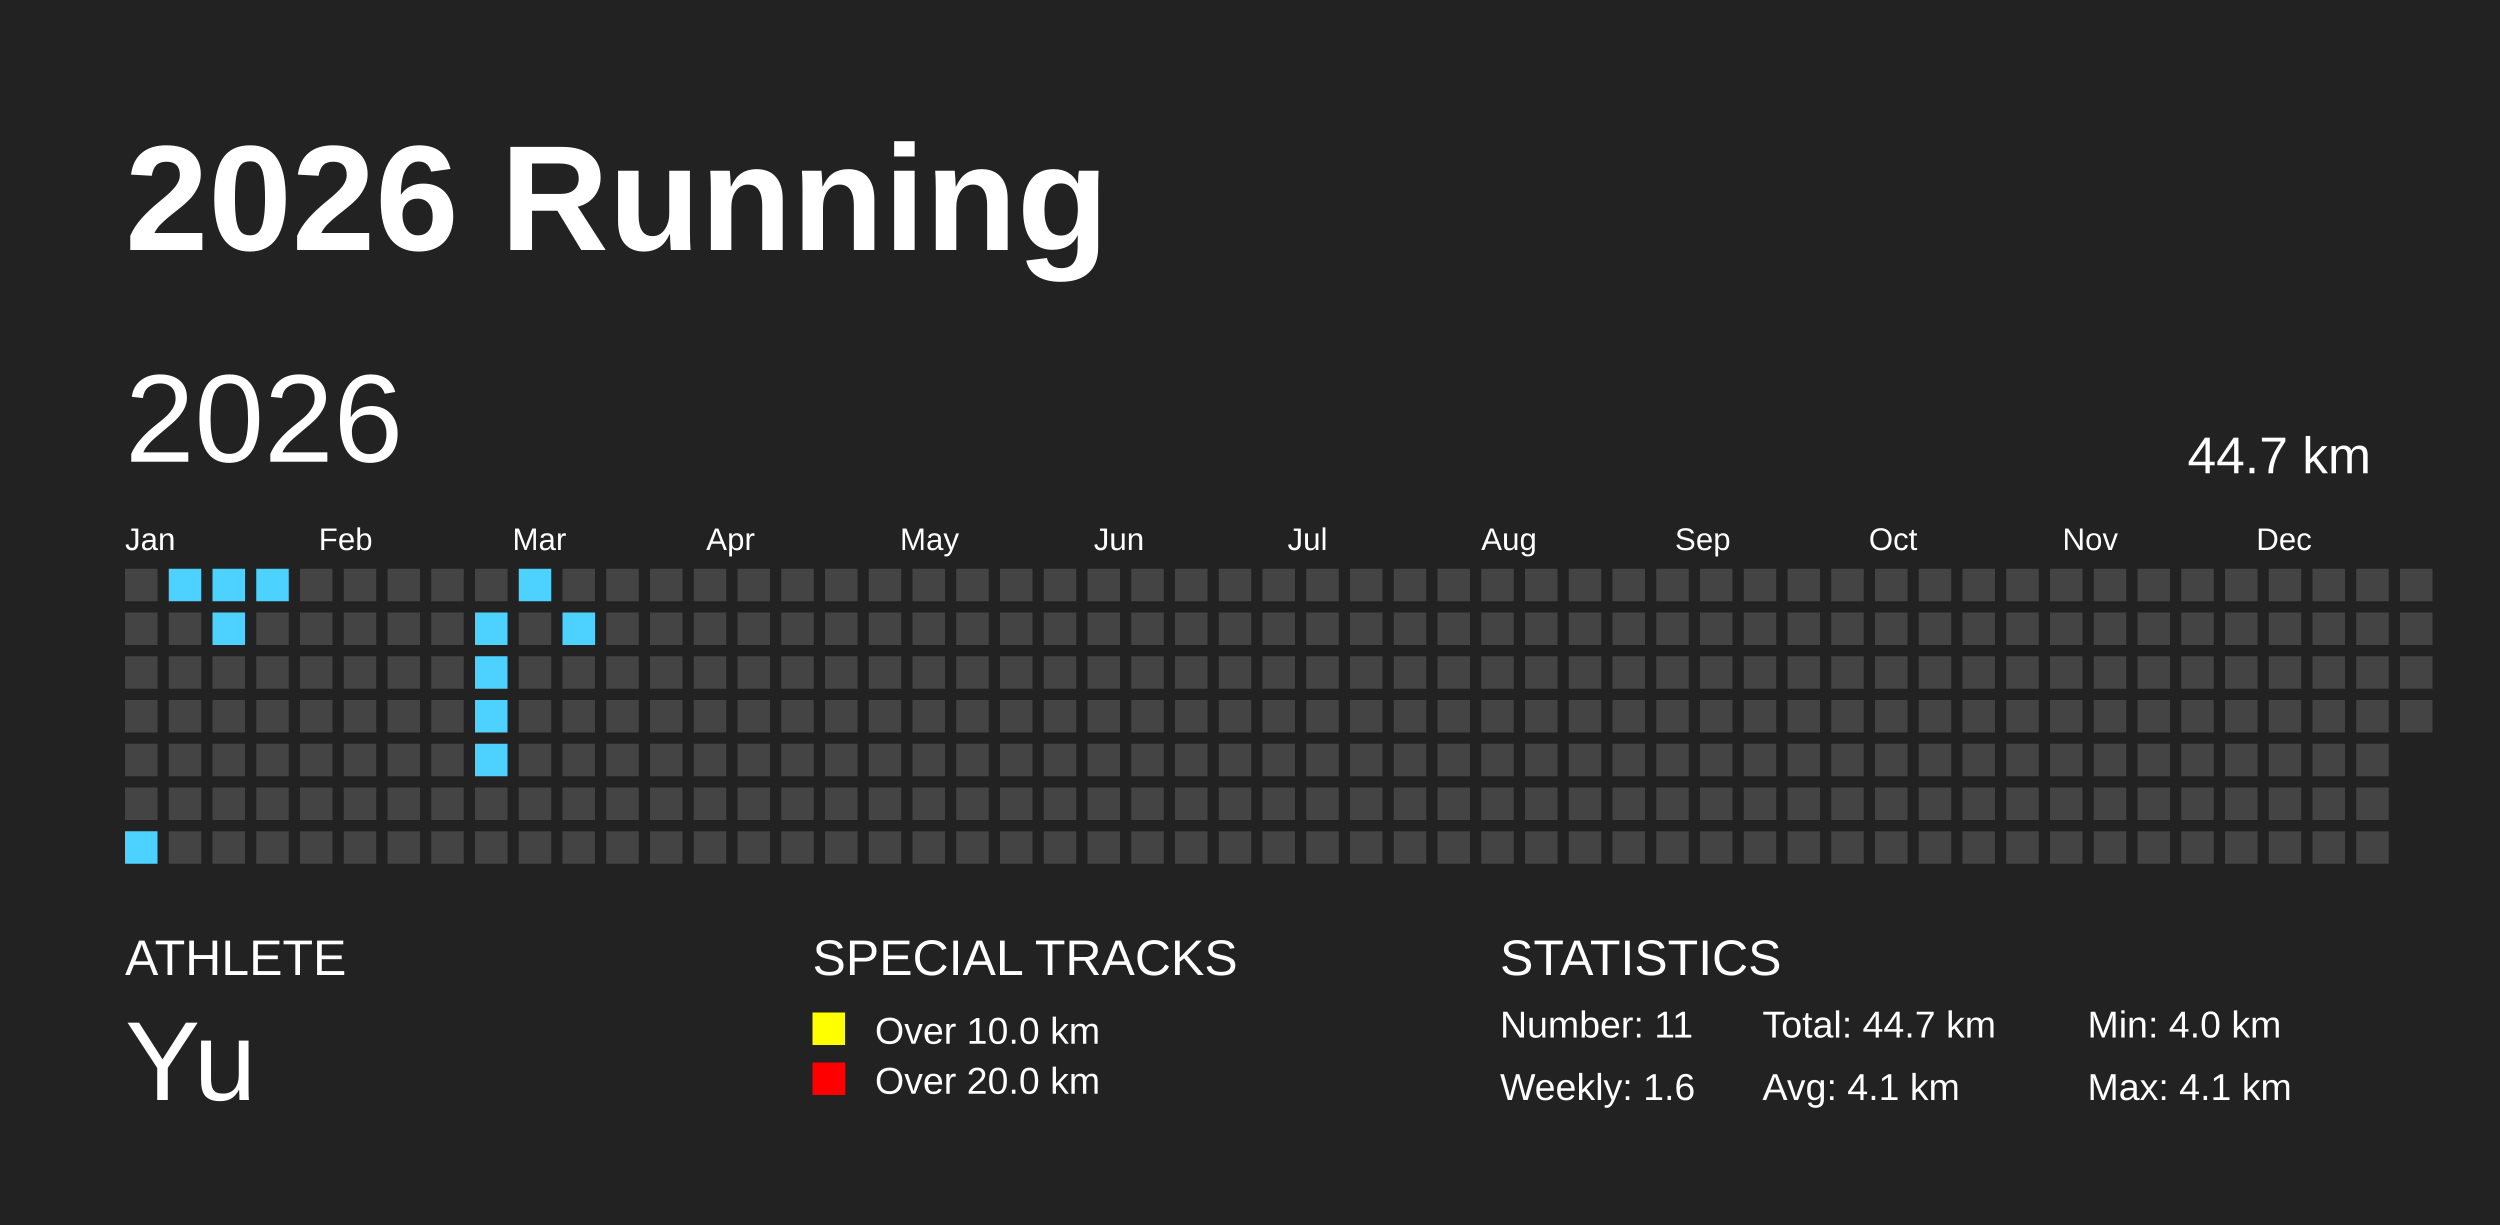
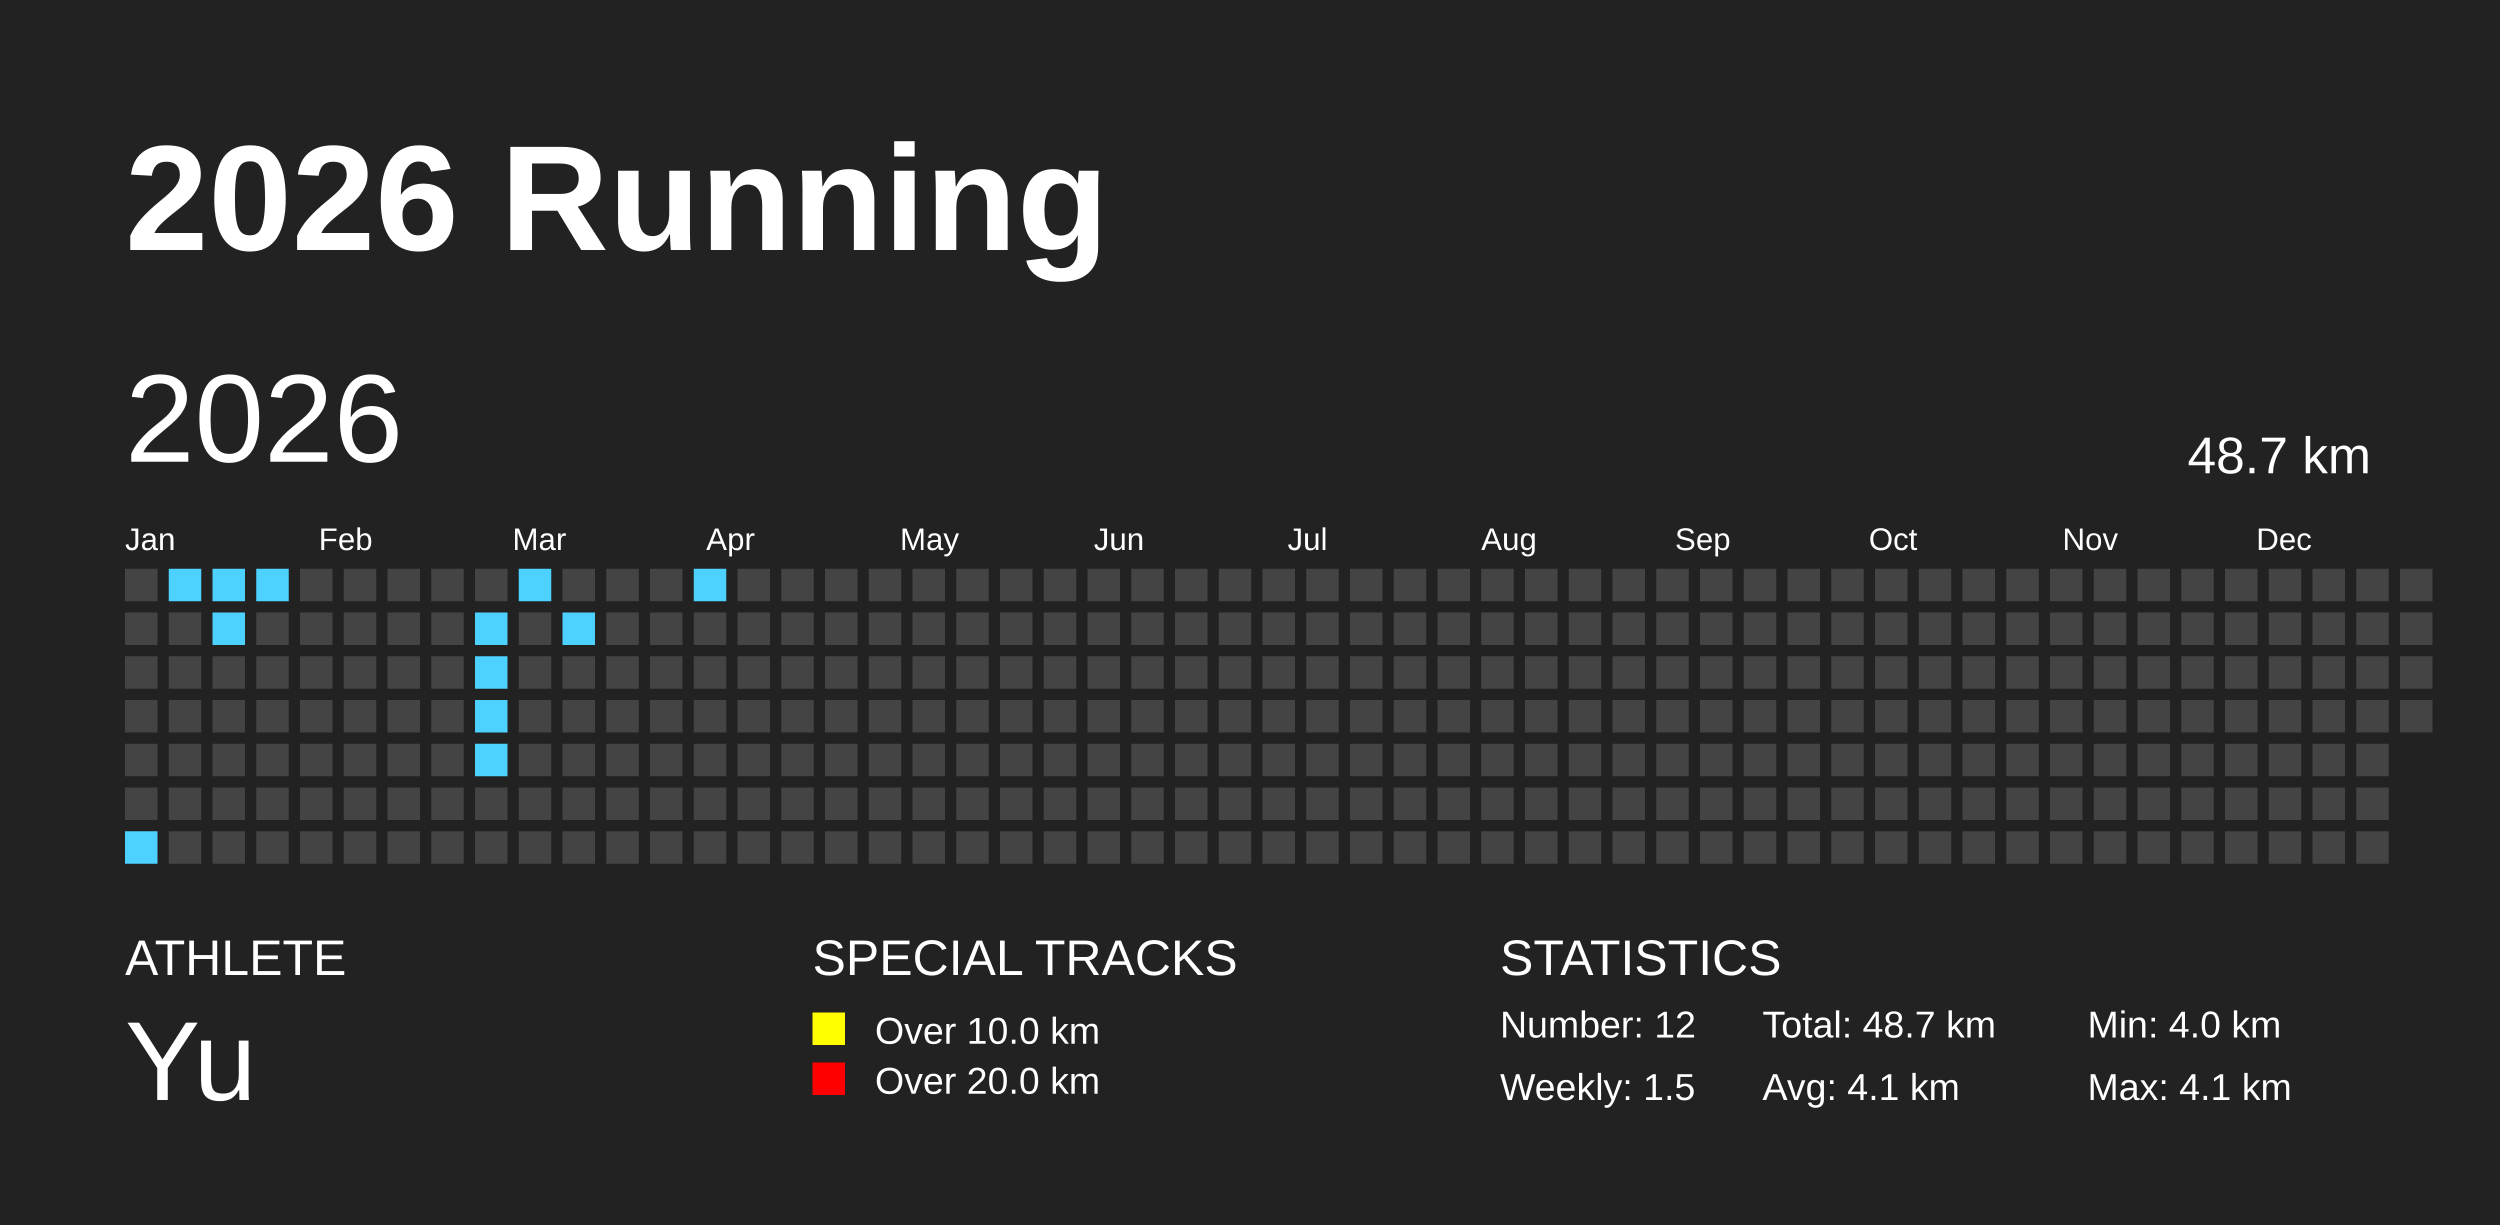
<svg xmlns="http://www.w3.org/2000/svg" baseProfile="full" height="98mm" version="1.1" viewBox="0,0,200,98" width="200mm">
  <defs />
  <rect fill="#222222" height="98" width="200" x="0" y="0" />
  <text fill="#FFFFFF" style="font-size:12px; font-family:Arial; font-weight:bold;" x="10" y="20">2026 Running</text>
  <text fill="#FFFFFF" style="font-size:4px; font-family:Arial" x="10" y="78">ATHLETE</text>
  <text fill="#FFFFFF" style="font-size:9px; font-family:Arial" x="10" y="88">Yu</text>
  <text fill="#FFFFFF" style="font-size:4px; font-family:Arial" x="65" y="78">SPECIAL TRACKS</text>
  <rect fill="yellow" height="2.6" width="2.6" x="65" y="81" />
  <text fill="#FFFFFF" style="font-size:3px; font-family:Arial" x="70" y="83.5">Over 10.0 km</text>
  <rect fill="red" height="2.6" width="2.6" x="65" y="85" />
  <text fill="#FFFFFF" style="font-size:3px; font-family:Arial" x="70" y="87.5">Over 20.0 km</text>
  <text fill="#FFFFFF" style="font-size:4px; font-family:Arial" x="120" y="78">STATISTICS</text>
-   <text fill="#FFFFFF" style="font-size:3px; font-family:Arial" x="120" y="83">Number: 11</text>
-   <text fill="#FFFFFF" style="font-size:3px; font-family:Arial" x="120" y="88">Weekly: 1.6</text>
-   <text fill="#FFFFFF" style="font-size:3px; font-family:Arial" x="141" y="83">Total: 44.7 km</text>
+   <text fill="#FFFFFF" style="font-size:3px; font-family:Arial" x="120" y="83">Number: 12</text>
+   <text fill="#FFFFFF" style="font-size:3px; font-family:Arial" x="120" y="88">Weekly: 1.5</text>
+   <text fill="#FFFFFF" style="font-size:3px; font-family:Arial" x="141" y="83">Total: 48.7 km</text>
  <text fill="#FFFFFF" style="font-size:3px; font-family:Arial" x="141" y="88">Avg: 4.1 km</text>
  <text fill="#FFFFFF" style="font-size:3px; font-family:Arial" x="167" y="83">Min: 4.0 km</text>
  <text fill="#FFFFFF" style="font-size:3px; font-family:Arial" x="167" y="88">Max: 4.1 km</text>
  <text dominant-baseline="hanging" fill="#FFFFFF" style="font-size:10.0px; font-family:Arial;" x="10" y="30">2026</text>
-   <text dominant-baseline="hanging" fill="#FFFFFF" style="font-size:4.125px; font-family:Arial;" x="175" y="35">44.7 km</text>
+   <text dominant-baseline="hanging" fill="#FFFFFF" style="font-size:4.125px; font-family:Arial;" x="175" y="35">48.7 km</text>
  <text fill="#FFFFFF" style="font-size:2.5px; font-family:Arial" x="10.0" y="44">Jan</text>
  <text fill="#FFFFFF" style="font-size:2.5px; font-family:Arial" x="25.5" y="44">Feb</text>
  <text fill="#FFFFFF" style="font-size:2.5px; font-family:Arial" x="41.0" y="44">Mar</text>
  <text fill="#FFFFFF" style="font-size:2.5px; font-family:Arial" x="56.5" y="44">Apr</text>
  <text fill="#FFFFFF" style="font-size:2.5px; font-family:Arial" x="72.0" y="44">May</text>
  <text fill="#FFFFFF" style="font-size:2.5px; font-family:Arial" x="87.5" y="44">Jun</text>
  <text fill="#FFFFFF" style="font-size:2.5px; font-family:Arial" x="103.0" y="44">Jul</text>
  <text fill="#FFFFFF" style="font-size:2.5px; font-family:Arial" x="118.5" y="44">Aug</text>
  <text fill="#FFFFFF" style="font-size:2.5px; font-family:Arial" x="134.0" y="44">Sep</text>
  <text fill="#FFFFFF" style="font-size:2.5px; font-family:Arial" x="149.5" y="44">Oct</text>
  <text fill="#FFFFFF" style="font-size:2.5px; font-family:Arial" x="165.0" y="44">Nov</text>
  <text fill="#FFFFFF" style="font-size:2.5px; font-family:Arial" x="180.5" y="44">Dec</text>
  <rect fill="#444444" height="2.6" width="2.6" x="10.0" y="45.5" />
  <rect fill="#444444" height="2.6" width="2.6" x="10.0" y="49.0" />
  <rect fill="#444444" height="2.6" width="2.6" x="10.0" y="52.5" />
  <rect fill="#444444" height="2.6" width="2.6" x="10.0" y="56.0" />
  <rect fill="#444444" height="2.6" width="2.6" x="10.0" y="59.5" />
  <rect fill="#444444" height="2.6" width="2.6" x="10.0" y="63.0" />
  <rect fill="#4DD2FF" height="2.6" width="2.6" x="10.0" y="66.5" />
  <rect fill="#4DD2FF" height="2.6" width="2.6" x="13.5" y="45.5" />
  <rect fill="#444444" height="2.6" width="2.6" x="13.5" y="49.0" />
  <rect fill="#444444" height="2.6" width="2.6" x="13.5" y="52.5" />
  <rect fill="#444444" height="2.6" width="2.6" x="13.5" y="56.0" />
  <rect fill="#444444" height="2.6" width="2.6" x="13.5" y="59.5" />
  <rect fill="#444444" height="2.6" width="2.6" x="13.5" y="63.0" />
  <rect fill="#444444" height="2.6" width="2.6" x="13.5" y="66.5" />
  <rect fill="#4DD2FF" height="2.6" width="2.6" x="17.0" y="45.5" />
  <rect fill="#4DD2FF" height="2.6" width="2.6" x="17.0" y="49.0" />
  <rect fill="#444444" height="2.6" width="2.6" x="17.0" y="52.5" />
  <rect fill="#444444" height="2.6" width="2.6" x="17.0" y="56.0" />
  <rect fill="#444444" height="2.6" width="2.6" x="17.0" y="59.5" />
  <rect fill="#444444" height="2.6" width="2.6" x="17.0" y="63.0" />
  <rect fill="#444444" height="2.6" width="2.6" x="17.0" y="66.5" />
  <rect fill="#4DD2FF" height="2.6" width="2.6" x="20.5" y="45.5" />
  <rect fill="#444444" height="2.6" width="2.6" x="20.5" y="49.0" />
  <rect fill="#444444" height="2.6" width="2.6" x="20.5" y="52.5" />
  <rect fill="#444444" height="2.6" width="2.6" x="20.5" y="56.0" />
  <rect fill="#444444" height="2.6" width="2.6" x="20.5" y="59.5" />
  <rect fill="#444444" height="2.6" width="2.6" x="20.5" y="63.0" />
  <rect fill="#444444" height="2.6" width="2.6" x="20.5" y="66.5" />
  <rect fill="#444444" height="2.6" width="2.6" x="24.0" y="45.5" />
  <rect fill="#444444" height="2.6" width="2.6" x="24.0" y="49.0" />
  <rect fill="#444444" height="2.6" width="2.6" x="24.0" y="52.5" />
  <rect fill="#444444" height="2.6" width="2.6" x="24.0" y="56.0" />
  <rect fill="#444444" height="2.6" width="2.6" x="24.0" y="59.5" />
  <rect fill="#444444" height="2.6" width="2.6" x="24.0" y="63.0" />
  <rect fill="#444444" height="2.6" width="2.6" x="24.0" y="66.5" />
  <rect fill="#444444" height="2.6" width="2.6" x="27.5" y="45.5" />
  <rect fill="#444444" height="2.6" width="2.6" x="27.5" y="49.0" />
  <rect fill="#444444" height="2.6" width="2.6" x="27.5" y="52.5" />
  <rect fill="#444444" height="2.6" width="2.6" x="27.5" y="56.0" />
  <rect fill="#444444" height="2.6" width="2.6" x="27.5" y="59.5" />
  <rect fill="#444444" height="2.6" width="2.6" x="27.5" y="63.0" />
  <rect fill="#444444" height="2.6" width="2.6" x="27.5" y="66.5" />
  <rect fill="#444444" height="2.6" width="2.6" x="31.0" y="45.5" />
  <rect fill="#444444" height="2.6" width="2.6" x="31.0" y="49.0" />
  <rect fill="#444444" height="2.6" width="2.6" x="31.0" y="52.5" />
  <rect fill="#444444" height="2.6" width="2.6" x="31.0" y="56.0" />
  <rect fill="#444444" height="2.6" width="2.6" x="31.0" y="59.5" />
  <rect fill="#444444" height="2.6" width="2.6" x="31.0" y="63.0" />
  <rect fill="#444444" height="2.6" width="2.6" x="31.0" y="66.5" />
  <rect fill="#444444" height="2.6" width="2.6" x="34.5" y="45.5" />
  <rect fill="#444444" height="2.6" width="2.6" x="34.5" y="49.0" />
  <rect fill="#444444" height="2.6" width="2.6" x="34.5" y="52.5" />
  <rect fill="#444444" height="2.6" width="2.6" x="34.5" y="56.0" />
  <rect fill="#444444" height="2.6" width="2.6" x="34.5" y="59.5" />
  <rect fill="#444444" height="2.6" width="2.6" x="34.5" y="63.0" />
  <rect fill="#444444" height="2.6" width="2.6" x="34.5" y="66.5" />
  <rect fill="#444444" height="2.6" width="2.6" x="38.0" y="45.5" />
  <rect fill="#4DD2FF" height="2.6" width="2.6" x="38.0" y="49.0" />
  <rect fill="#4DD2FF" height="2.6" width="2.6" x="38.0" y="52.5" />
  <rect fill="#4DD2FF" height="2.6" width="2.6" x="38.0" y="56.0" />
  <rect fill="#4DD2FF" height="2.6" width="2.6" x="38.0" y="59.5" />
  <rect fill="#444444" height="2.6" width="2.6" x="38.0" y="63.0" />
  <rect fill="#444444" height="2.6" width="2.6" x="38.0" y="66.5" />
  <rect fill="#4DD2FF" height="2.6" width="2.6" x="41.5" y="45.5" />
  <rect fill="#444444" height="2.6" width="2.6" x="41.5" y="49.0" />
  <rect fill="#444444" height="2.6" width="2.6" x="41.5" y="52.5" />
  <rect fill="#444444" height="2.6" width="2.6" x="41.5" y="56.0" />
  <rect fill="#444444" height="2.6" width="2.6" x="41.5" y="59.5" />
  <rect fill="#444444" height="2.6" width="2.6" x="41.5" y="63.0" />
  <rect fill="#444444" height="2.6" width="2.6" x="41.5" y="66.5" />
  <rect fill="#444444" height="2.6" width="2.6" x="45.0" y="45.5" />
  <rect fill="#4DD2FF" height="2.6" width="2.6" x="45.0" y="49.0" />
  <rect fill="#444444" height="2.6" width="2.6" x="45.0" y="52.5" />
  <rect fill="#444444" height="2.6" width="2.6" x="45.0" y="56.0" />
  <rect fill="#444444" height="2.6" width="2.6" x="45.0" y="59.5" />
  <rect fill="#444444" height="2.6" width="2.6" x="45.0" y="63.0" />
  <rect fill="#444444" height="2.6" width="2.6" x="45.0" y="66.5" />
  <rect fill="#444444" height="2.6" width="2.6" x="48.5" y="45.5" />
  <rect fill="#444444" height="2.6" width="2.6" x="48.5" y="49.0" />
  <rect fill="#444444" height="2.6" width="2.6" x="48.5" y="52.5" />
  <rect fill="#444444" height="2.6" width="2.6" x="48.5" y="56.0" />
  <rect fill="#444444" height="2.6" width="2.6" x="48.5" y="59.5" />
  <rect fill="#444444" height="2.6" width="2.6" x="48.5" y="63.0" />
  <rect fill="#444444" height="2.6" width="2.6" x="48.5" y="66.5" />
  <rect fill="#444444" height="2.6" width="2.6" x="52.0" y="45.5" />
  <rect fill="#444444" height="2.6" width="2.6" x="52.0" y="49.0" />
  <rect fill="#444444" height="2.6" width="2.6" x="52.0" y="52.5" />
  <rect fill="#444444" height="2.6" width="2.6" x="52.0" y="56.0" />
  <rect fill="#444444" height="2.6" width="2.6" x="52.0" y="59.5" />
  <rect fill="#444444" height="2.6" width="2.6" x="52.0" y="63.0" />
  <rect fill="#444444" height="2.6" width="2.6" x="52.0" y="66.5" />
-   <rect fill="#444444" height="2.6" width="2.6" x="55.5" y="45.5" />
+   <rect fill="#4DD2FF" height="2.6" width="2.6" x="55.5" y="45.5" />
  <rect fill="#444444" height="2.6" width="2.6" x="55.5" y="49.0" />
  <rect fill="#444444" height="2.6" width="2.6" x="55.5" y="52.5" />
  <rect fill="#444444" height="2.6" width="2.6" x="55.5" y="56.0" />
  <rect fill="#444444" height="2.6" width="2.6" x="55.5" y="59.5" />
  <rect fill="#444444" height="2.6" width="2.6" x="55.5" y="63.0" />
  <rect fill="#444444" height="2.6" width="2.6" x="55.5" y="66.5" />
  <rect fill="#444444" height="2.6" width="2.6" x="59.0" y="45.5" />
  <rect fill="#444444" height="2.6" width="2.6" x="59.0" y="49.0" />
  <rect fill="#444444" height="2.6" width="2.6" x="59.0" y="52.5" />
  <rect fill="#444444" height="2.6" width="2.6" x="59.0" y="56.0" />
  <rect fill="#444444" height="2.6" width="2.6" x="59.0" y="59.5" />
  <rect fill="#444444" height="2.6" width="2.6" x="59.0" y="63.0" />
  <rect fill="#444444" height="2.6" width="2.6" x="59.0" y="66.5" />
  <rect fill="#444444" height="2.6" width="2.6" x="62.5" y="45.5" />
  <rect fill="#444444" height="2.6" width="2.6" x="62.5" y="49.0" />
  <rect fill="#444444" height="2.6" width="2.6" x="62.5" y="52.5" />
  <rect fill="#444444" height="2.6" width="2.6" x="62.5" y="56.0" />
  <rect fill="#444444" height="2.6" width="2.6" x="62.5" y="59.5" />
  <rect fill="#444444" height="2.6" width="2.6" x="62.5" y="63.0" />
  <rect fill="#444444" height="2.6" width="2.6" x="62.5" y="66.5" />
  <rect fill="#444444" height="2.6" width="2.6" x="66.0" y="45.5" />
  <rect fill="#444444" height="2.6" width="2.6" x="66.0" y="49.0" />
  <rect fill="#444444" height="2.6" width="2.6" x="66.0" y="52.5" />
  <rect fill="#444444" height="2.6" width="2.6" x="66.0" y="56.0" />
  <rect fill="#444444" height="2.6" width="2.6" x="66.0" y="59.5" />
  <rect fill="#444444" height="2.6" width="2.6" x="66.0" y="63.0" />
  <rect fill="#444444" height="2.6" width="2.6" x="66.0" y="66.5" />
  <rect fill="#444444" height="2.6" width="2.6" x="69.5" y="45.5" />
  <rect fill="#444444" height="2.6" width="2.6" x="69.5" y="49.0" />
  <rect fill="#444444" height="2.6" width="2.6" x="69.5" y="52.5" />
  <rect fill="#444444" height="2.6" width="2.6" x="69.5" y="56.0" />
  <rect fill="#444444" height="2.6" width="2.6" x="69.5" y="59.5" />
  <rect fill="#444444" height="2.6" width="2.6" x="69.5" y="63.0" />
  <rect fill="#444444" height="2.6" width="2.6" x="69.5" y="66.5" />
  <rect fill="#444444" height="2.6" width="2.6" x="73.0" y="45.5" />
  <rect fill="#444444" height="2.6" width="2.6" x="73.0" y="49.0" />
  <rect fill="#444444" height="2.6" width="2.6" x="73.0" y="52.5" />
  <rect fill="#444444" height="2.6" width="2.6" x="73.0" y="56.0" />
  <rect fill="#444444" height="2.6" width="2.6" x="73.0" y="59.5" />
  <rect fill="#444444" height="2.6" width="2.6" x="73.0" y="63.0" />
  <rect fill="#444444" height="2.6" width="2.6" x="73.0" y="66.5" />
  <rect fill="#444444" height="2.6" width="2.6" x="76.5" y="45.5" />
  <rect fill="#444444" height="2.6" width="2.6" x="76.5" y="49.0" />
  <rect fill="#444444" height="2.6" width="2.6" x="76.5" y="52.5" />
  <rect fill="#444444" height="2.6" width="2.6" x="76.5" y="56.0" />
  <rect fill="#444444" height="2.6" width="2.6" x="76.5" y="59.5" />
  <rect fill="#444444" height="2.6" width="2.6" x="76.5" y="63.0" />
  <rect fill="#444444" height="2.6" width="2.6" x="76.5" y="66.5" />
  <rect fill="#444444" height="2.6" width="2.6" x="80.0" y="45.5" />
  <rect fill="#444444" height="2.6" width="2.6" x="80.0" y="49.0" />
  <rect fill="#444444" height="2.6" width="2.6" x="80.0" y="52.5" />
  <rect fill="#444444" height="2.6" width="2.6" x="80.0" y="56.0" />
  <rect fill="#444444" height="2.6" width="2.6" x="80.0" y="59.5" />
  <rect fill="#444444" height="2.6" width="2.6" x="80.0" y="63.0" />
  <rect fill="#444444" height="2.6" width="2.6" x="80.0" y="66.5" />
  <rect fill="#444444" height="2.6" width="2.6" x="83.5" y="45.5" />
  <rect fill="#444444" height="2.6" width="2.6" x="83.5" y="49.0" />
  <rect fill="#444444" height="2.6" width="2.6" x="83.5" y="52.5" />
  <rect fill="#444444" height="2.6" width="2.6" x="83.5" y="56.0" />
  <rect fill="#444444" height="2.6" width="2.6" x="83.5" y="59.5" />
  <rect fill="#444444" height="2.6" width="2.6" x="83.5" y="63.0" />
  <rect fill="#444444" height="2.6" width="2.6" x="83.5" y="66.5" />
  <rect fill="#444444" height="2.6" width="2.6" x="87.0" y="45.5" />
  <rect fill="#444444" height="2.6" width="2.6" x="87.0" y="49.0" />
  <rect fill="#444444" height="2.6" width="2.6" x="87.0" y="52.5" />
  <rect fill="#444444" height="2.6" width="2.6" x="87.0" y="56.0" />
  <rect fill="#444444" height="2.6" width="2.6" x="87.0" y="59.5" />
  <rect fill="#444444" height="2.6" width="2.6" x="87.0" y="63.0" />
  <rect fill="#444444" height="2.6" width="2.6" x="87.0" y="66.5" />
  <rect fill="#444444" height="2.6" width="2.6" x="90.5" y="45.5" />
  <rect fill="#444444" height="2.6" width="2.6" x="90.5" y="49.0" />
  <rect fill="#444444" height="2.6" width="2.6" x="90.5" y="52.5" />
  <rect fill="#444444" height="2.6" width="2.6" x="90.5" y="56.0" />
  <rect fill="#444444" height="2.6" width="2.6" x="90.5" y="59.5" />
  <rect fill="#444444" height="2.6" width="2.6" x="90.5" y="63.0" />
  <rect fill="#444444" height="2.6" width="2.6" x="90.5" y="66.5" />
  <rect fill="#444444" height="2.6" width="2.6" x="94.0" y="45.5" />
  <rect fill="#444444" height="2.6" width="2.6" x="94.0" y="49.0" />
  <rect fill="#444444" height="2.6" width="2.6" x="94.0" y="52.5" />
  <rect fill="#444444" height="2.6" width="2.6" x="94.0" y="56.0" />
  <rect fill="#444444" height="2.6" width="2.6" x="94.0" y="59.5" />
  <rect fill="#444444" height="2.6" width="2.6" x="94.0" y="63.0" />
  <rect fill="#444444" height="2.6" width="2.6" x="94.0" y="66.5" />
  <rect fill="#444444" height="2.6" width="2.6" x="97.5" y="45.5" />
  <rect fill="#444444" height="2.6" width="2.6" x="97.5" y="49.0" />
  <rect fill="#444444" height="2.6" width="2.6" x="97.5" y="52.5" />
  <rect fill="#444444" height="2.6" width="2.6" x="97.5" y="56.0" />
  <rect fill="#444444" height="2.6" width="2.6" x="97.5" y="59.5" />
  <rect fill="#444444" height="2.6" width="2.6" x="97.5" y="63.0" />
  <rect fill="#444444" height="2.6" width="2.6" x="97.5" y="66.5" />
  <rect fill="#444444" height="2.6" width="2.6" x="101.0" y="45.5" />
  <rect fill="#444444" height="2.6" width="2.6" x="101.0" y="49.0" />
  <rect fill="#444444" height="2.6" width="2.6" x="101.0" y="52.5" />
  <rect fill="#444444" height="2.6" width="2.6" x="101.0" y="56.0" />
  <rect fill="#444444" height="2.6" width="2.6" x="101.0" y="59.5" />
  <rect fill="#444444" height="2.6" width="2.6" x="101.0" y="63.0" />
  <rect fill="#444444" height="2.6" width="2.6" x="101.0" y="66.5" />
  <rect fill="#444444" height="2.6" width="2.6" x="104.5" y="45.5" />
  <rect fill="#444444" height="2.6" width="2.6" x="104.5" y="49.0" />
  <rect fill="#444444" height="2.6" width="2.6" x="104.5" y="52.5" />
  <rect fill="#444444" height="2.6" width="2.6" x="104.5" y="56.0" />
  <rect fill="#444444" height="2.6" width="2.6" x="104.5" y="59.5" />
  <rect fill="#444444" height="2.6" width="2.6" x="104.5" y="63.0" />
  <rect fill="#444444" height="2.6" width="2.6" x="104.5" y="66.5" />
  <rect fill="#444444" height="2.6" width="2.6" x="108.0" y="45.5" />
  <rect fill="#444444" height="2.6" width="2.6" x="108.0" y="49.0" />
  <rect fill="#444444" height="2.6" width="2.6" x="108.0" y="52.5" />
  <rect fill="#444444" height="2.6" width="2.6" x="108.0" y="56.0" />
  <rect fill="#444444" height="2.6" width="2.6" x="108.0" y="59.5" />
  <rect fill="#444444" height="2.6" width="2.6" x="108.0" y="63.0" />
  <rect fill="#444444" height="2.6" width="2.6" x="108.0" y="66.5" />
  <rect fill="#444444" height="2.6" width="2.6" x="111.5" y="45.5" />
  <rect fill="#444444" height="2.6" width="2.6" x="111.5" y="49.0" />
  <rect fill="#444444" height="2.6" width="2.6" x="111.5" y="52.5" />
  <rect fill="#444444" height="2.6" width="2.6" x="111.5" y="56.0" />
  <rect fill="#444444" height="2.6" width="2.6" x="111.5" y="59.5" />
  <rect fill="#444444" height="2.6" width="2.6" x="111.5" y="63.0" />
  <rect fill="#444444" height="2.6" width="2.6" x="111.5" y="66.5" />
  <rect fill="#444444" height="2.6" width="2.6" x="115.0" y="45.5" />
  <rect fill="#444444" height="2.6" width="2.6" x="115.0" y="49.0" />
  <rect fill="#444444" height="2.6" width="2.6" x="115.0" y="52.5" />
  <rect fill="#444444" height="2.6" width="2.6" x="115.0" y="56.0" />
  <rect fill="#444444" height="2.6" width="2.6" x="115.0" y="59.5" />
  <rect fill="#444444" height="2.6" width="2.6" x="115.0" y="63.0" />
  <rect fill="#444444" height="2.6" width="2.6" x="115.0" y="66.5" />
  <rect fill="#444444" height="2.6" width="2.6" x="118.5" y="45.5" />
  <rect fill="#444444" height="2.6" width="2.6" x="118.5" y="49.0" />
  <rect fill="#444444" height="2.6" width="2.6" x="118.5" y="52.5" />
  <rect fill="#444444" height="2.6" width="2.6" x="118.5" y="56.0" />
  <rect fill="#444444" height="2.6" width="2.6" x="118.5" y="59.5" />
  <rect fill="#444444" height="2.6" width="2.6" x="118.5" y="63.0" />
  <rect fill="#444444" height="2.6" width="2.6" x="118.5" y="66.5" />
  <rect fill="#444444" height="2.6" width="2.6" x="122.0" y="45.5" />
  <rect fill="#444444" height="2.6" width="2.6" x="122.0" y="49.0" />
  <rect fill="#444444" height="2.6" width="2.6" x="122.0" y="52.5" />
  <rect fill="#444444" height="2.6" width="2.6" x="122.0" y="56.0" />
  <rect fill="#444444" height="2.6" width="2.6" x="122.0" y="59.5" />
  <rect fill="#444444" height="2.6" width="2.6" x="122.0" y="63.0" />
  <rect fill="#444444" height="2.6" width="2.6" x="122.0" y="66.5" />
  <rect fill="#444444" height="2.6" width="2.6" x="125.5" y="45.5" />
  <rect fill="#444444" height="2.6" width="2.6" x="125.5" y="49.0" />
  <rect fill="#444444" height="2.6" width="2.6" x="125.5" y="52.5" />
  <rect fill="#444444" height="2.6" width="2.6" x="125.5" y="56.0" />
  <rect fill="#444444" height="2.6" width="2.6" x="125.5" y="59.5" />
  <rect fill="#444444" height="2.6" width="2.6" x="125.5" y="63.0" />
  <rect fill="#444444" height="2.6" width="2.6" x="125.5" y="66.5" />
  <rect fill="#444444" height="2.6" width="2.6" x="129.0" y="45.5" />
  <rect fill="#444444" height="2.6" width="2.6" x="129.0" y="49.0" />
  <rect fill="#444444" height="2.6" width="2.6" x="129.0" y="52.5" />
  <rect fill="#444444" height="2.6" width="2.6" x="129.0" y="56.0" />
  <rect fill="#444444" height="2.6" width="2.6" x="129.0" y="59.5" />
  <rect fill="#444444" height="2.6" width="2.6" x="129.0" y="63.0" />
  <rect fill="#444444" height="2.6" width="2.6" x="129.0" y="66.5" />
  <rect fill="#444444" height="2.6" width="2.6" x="132.5" y="45.5" />
  <rect fill="#444444" height="2.6" width="2.6" x="132.5" y="49.0" />
  <rect fill="#444444" height="2.6" width="2.6" x="132.5" y="52.5" />
  <rect fill="#444444" height="2.6" width="2.6" x="132.5" y="56.0" />
  <rect fill="#444444" height="2.6" width="2.6" x="132.5" y="59.5" />
  <rect fill="#444444" height="2.6" width="2.6" x="132.5" y="63.0" />
  <rect fill="#444444" height="2.6" width="2.6" x="132.5" y="66.5" />
  <rect fill="#444444" height="2.6" width="2.6" x="136.0" y="45.5" />
  <rect fill="#444444" height="2.6" width="2.6" x="136.0" y="49.0" />
  <rect fill="#444444" height="2.6" width="2.6" x="136.0" y="52.5" />
  <rect fill="#444444" height="2.6" width="2.6" x="136.0" y="56.0" />
  <rect fill="#444444" height="2.6" width="2.6" x="136.0" y="59.5" />
  <rect fill="#444444" height="2.6" width="2.6" x="136.0" y="63.0" />
  <rect fill="#444444" height="2.6" width="2.6" x="136.0" y="66.5" />
  <rect fill="#444444" height="2.6" width="2.6" x="139.5" y="45.5" />
  <rect fill="#444444" height="2.6" width="2.6" x="139.5" y="49.0" />
  <rect fill="#444444" height="2.6" width="2.6" x="139.5" y="52.5" />
  <rect fill="#444444" height="2.6" width="2.6" x="139.5" y="56.0" />
  <rect fill="#444444" height="2.6" width="2.6" x="139.5" y="59.5" />
  <rect fill="#444444" height="2.6" width="2.6" x="139.5" y="63.0" />
  <rect fill="#444444" height="2.6" width="2.6" x="139.5" y="66.5" />
  <rect fill="#444444" height="2.6" width="2.6" x="143.0" y="45.5" />
  <rect fill="#444444" height="2.6" width="2.6" x="143.0" y="49.0" />
  <rect fill="#444444" height="2.6" width="2.6" x="143.0" y="52.5" />
  <rect fill="#444444" height="2.6" width="2.6" x="143.0" y="56.0" />
  <rect fill="#444444" height="2.6" width="2.6" x="143.0" y="59.5" />
  <rect fill="#444444" height="2.6" width="2.6" x="143.0" y="63.0" />
  <rect fill="#444444" height="2.6" width="2.6" x="143.0" y="66.5" />
  <rect fill="#444444" height="2.6" width="2.6" x="146.5" y="45.5" />
  <rect fill="#444444" height="2.6" width="2.6" x="146.5" y="49.0" />
  <rect fill="#444444" height="2.6" width="2.6" x="146.5" y="52.5" />
  <rect fill="#444444" height="2.6" width="2.6" x="146.5" y="56.0" />
  <rect fill="#444444" height="2.6" width="2.6" x="146.5" y="59.5" />
  <rect fill="#444444" height="2.6" width="2.6" x="146.5" y="63.0" />
  <rect fill="#444444" height="2.6" width="2.6" x="146.5" y="66.5" />
  <rect fill="#444444" height="2.6" width="2.6" x="150.0" y="45.5" />
  <rect fill="#444444" height="2.6" width="2.6" x="150.0" y="49.0" />
  <rect fill="#444444" height="2.6" width="2.6" x="150.0" y="52.5" />
  <rect fill="#444444" height="2.6" width="2.6" x="150.0" y="56.0" />
  <rect fill="#444444" height="2.6" width="2.6" x="150.0" y="59.5" />
  <rect fill="#444444" height="2.6" width="2.6" x="150.0" y="63.0" />
  <rect fill="#444444" height="2.6" width="2.6" x="150.0" y="66.5" />
  <rect fill="#444444" height="2.6" width="2.6" x="153.5" y="45.5" />
  <rect fill="#444444" height="2.6" width="2.6" x="153.5" y="49.0" />
  <rect fill="#444444" height="2.6" width="2.6" x="153.5" y="52.5" />
  <rect fill="#444444" height="2.6" width="2.6" x="153.5" y="56.0" />
  <rect fill="#444444" height="2.6" width="2.6" x="153.5" y="59.5" />
  <rect fill="#444444" height="2.6" width="2.6" x="153.5" y="63.0" />
  <rect fill="#444444" height="2.6" width="2.6" x="153.5" y="66.5" />
  <rect fill="#444444" height="2.6" width="2.6" x="157.0" y="45.5" />
  <rect fill="#444444" height="2.6" width="2.6" x="157.0" y="49.0" />
  <rect fill="#444444" height="2.6" width="2.6" x="157.0" y="52.5" />
  <rect fill="#444444" height="2.6" width="2.6" x="157.0" y="56.0" />
  <rect fill="#444444" height="2.6" width="2.6" x="157.0" y="59.5" />
  <rect fill="#444444" height="2.6" width="2.6" x="157.0" y="63.0" />
  <rect fill="#444444" height="2.6" width="2.6" x="157.0" y="66.5" />
  <rect fill="#444444" height="2.6" width="2.6" x="160.5" y="45.5" />
  <rect fill="#444444" height="2.6" width="2.6" x="160.5" y="49.0" />
  <rect fill="#444444" height="2.6" width="2.6" x="160.5" y="52.5" />
  <rect fill="#444444" height="2.6" width="2.6" x="160.5" y="56.0" />
  <rect fill="#444444" height="2.6" width="2.6" x="160.5" y="59.5" />
  <rect fill="#444444" height="2.6" width="2.6" x="160.5" y="63.0" />
  <rect fill="#444444" height="2.6" width="2.6" x="160.5" y="66.5" />
  <rect fill="#444444" height="2.6" width="2.6" x="164.0" y="45.5" />
  <rect fill="#444444" height="2.6" width="2.6" x="164.0" y="49.0" />
  <rect fill="#444444" height="2.6" width="2.6" x="164.0" y="52.5" />
  <rect fill="#444444" height="2.6" width="2.6" x="164.0" y="56.0" />
  <rect fill="#444444" height="2.6" width="2.6" x="164.0" y="59.5" />
  <rect fill="#444444" height="2.6" width="2.6" x="164.0" y="63.0" />
  <rect fill="#444444" height="2.6" width="2.6" x="164.0" y="66.5" />
  <rect fill="#444444" height="2.6" width="2.6" x="167.5" y="45.5" />
  <rect fill="#444444" height="2.6" width="2.6" x="167.5" y="49.0" />
  <rect fill="#444444" height="2.6" width="2.6" x="167.5" y="52.5" />
  <rect fill="#444444" height="2.6" width="2.6" x="167.5" y="56.0" />
  <rect fill="#444444" height="2.6" width="2.6" x="167.5" y="59.5" />
  <rect fill="#444444" height="2.6" width="2.6" x="167.5" y="63.0" />
  <rect fill="#444444" height="2.6" width="2.6" x="167.5" y="66.5" />
  <rect fill="#444444" height="2.6" width="2.6" x="171.0" y="45.5" />
  <rect fill="#444444" height="2.6" width="2.6" x="171.0" y="49.0" />
  <rect fill="#444444" height="2.6" width="2.6" x="171.0" y="52.5" />
  <rect fill="#444444" height="2.6" width="2.6" x="171.0" y="56.0" />
  <rect fill="#444444" height="2.6" width="2.6" x="171.0" y="59.5" />
  <rect fill="#444444" height="2.6" width="2.6" x="171.0" y="63.0" />
  <rect fill="#444444" height="2.6" width="2.6" x="171.0" y="66.5" />
  <rect fill="#444444" height="2.6" width="2.6" x="174.5" y="45.5" />
  <rect fill="#444444" height="2.6" width="2.6" x="174.5" y="49.0" />
  <rect fill="#444444" height="2.6" width="2.6" x="174.5" y="52.5" />
  <rect fill="#444444" height="2.6" width="2.6" x="174.5" y="56.0" />
  <rect fill="#444444" height="2.6" width="2.6" x="174.5" y="59.5" />
  <rect fill="#444444" height="2.6" width="2.6" x="174.5" y="63.0" />
  <rect fill="#444444" height="2.6" width="2.6" x="174.5" y="66.5" />
  <rect fill="#444444" height="2.6" width="2.6" x="178.0" y="45.5" />
  <rect fill="#444444" height="2.6" width="2.6" x="178.0" y="49.0" />
  <rect fill="#444444" height="2.6" width="2.6" x="178.0" y="52.5" />
  <rect fill="#444444" height="2.6" width="2.6" x="178.0" y="56.0" />
  <rect fill="#444444" height="2.6" width="2.6" x="178.0" y="59.5" />
  <rect fill="#444444" height="2.6" width="2.6" x="178.0" y="63.0" />
  <rect fill="#444444" height="2.6" width="2.6" x="178.0" y="66.5" />
  <rect fill="#444444" height="2.6" width="2.6" x="181.5" y="45.5" />
  <rect fill="#444444" height="2.6" width="2.6" x="181.5" y="49.0" />
  <rect fill="#444444" height="2.6" width="2.6" x="181.5" y="52.5" />
  <rect fill="#444444" height="2.6" width="2.6" x="181.5" y="56.0" />
  <rect fill="#444444" height="2.6" width="2.6" x="181.5" y="59.5" />
  <rect fill="#444444" height="2.6" width="2.6" x="181.5" y="63.0" />
  <rect fill="#444444" height="2.6" width="2.6" x="181.5" y="66.5" />
  <rect fill="#444444" height="2.6" width="2.6" x="185.0" y="45.5" />
  <rect fill="#444444" height="2.6" width="2.6" x="185.0" y="49.0" />
  <rect fill="#444444" height="2.6" width="2.6" x="185.0" y="52.5" />
  <rect fill="#444444" height="2.6" width="2.6" x="185.0" y="56.0" />
  <rect fill="#444444" height="2.6" width="2.6" x="185.0" y="59.5" />
  <rect fill="#444444" height="2.6" width="2.6" x="185.0" y="63.0" />
  <rect fill="#444444" height="2.6" width="2.6" x="185.0" y="66.5" />
  <rect fill="#444444" height="2.6" width="2.6" x="188.5" y="45.5" />
  <rect fill="#444444" height="2.6" width="2.6" x="188.5" y="49.0" />
  <rect fill="#444444" height="2.6" width="2.6" x="188.5" y="52.5" />
  <rect fill="#444444" height="2.6" width="2.6" x="188.5" y="56.0" />
  <rect fill="#444444" height="2.6" width="2.6" x="188.5" y="59.5" />
  <rect fill="#444444" height="2.6" width="2.6" x="188.5" y="63.0" />
  <rect fill="#444444" height="2.6" width="2.6" x="188.5" y="66.5" />
  <rect fill="#444444" height="2.6" width="2.6" x="192.0" y="45.5" />
  <rect fill="#444444" height="2.6" width="2.6" x="192.0" y="49.0" />
  <rect fill="#444444" height="2.6" width="2.6" x="192.0" y="52.5" />
  <rect fill="#444444" height="2.6" width="2.6" x="192.0" y="56.0" />
</svg>
